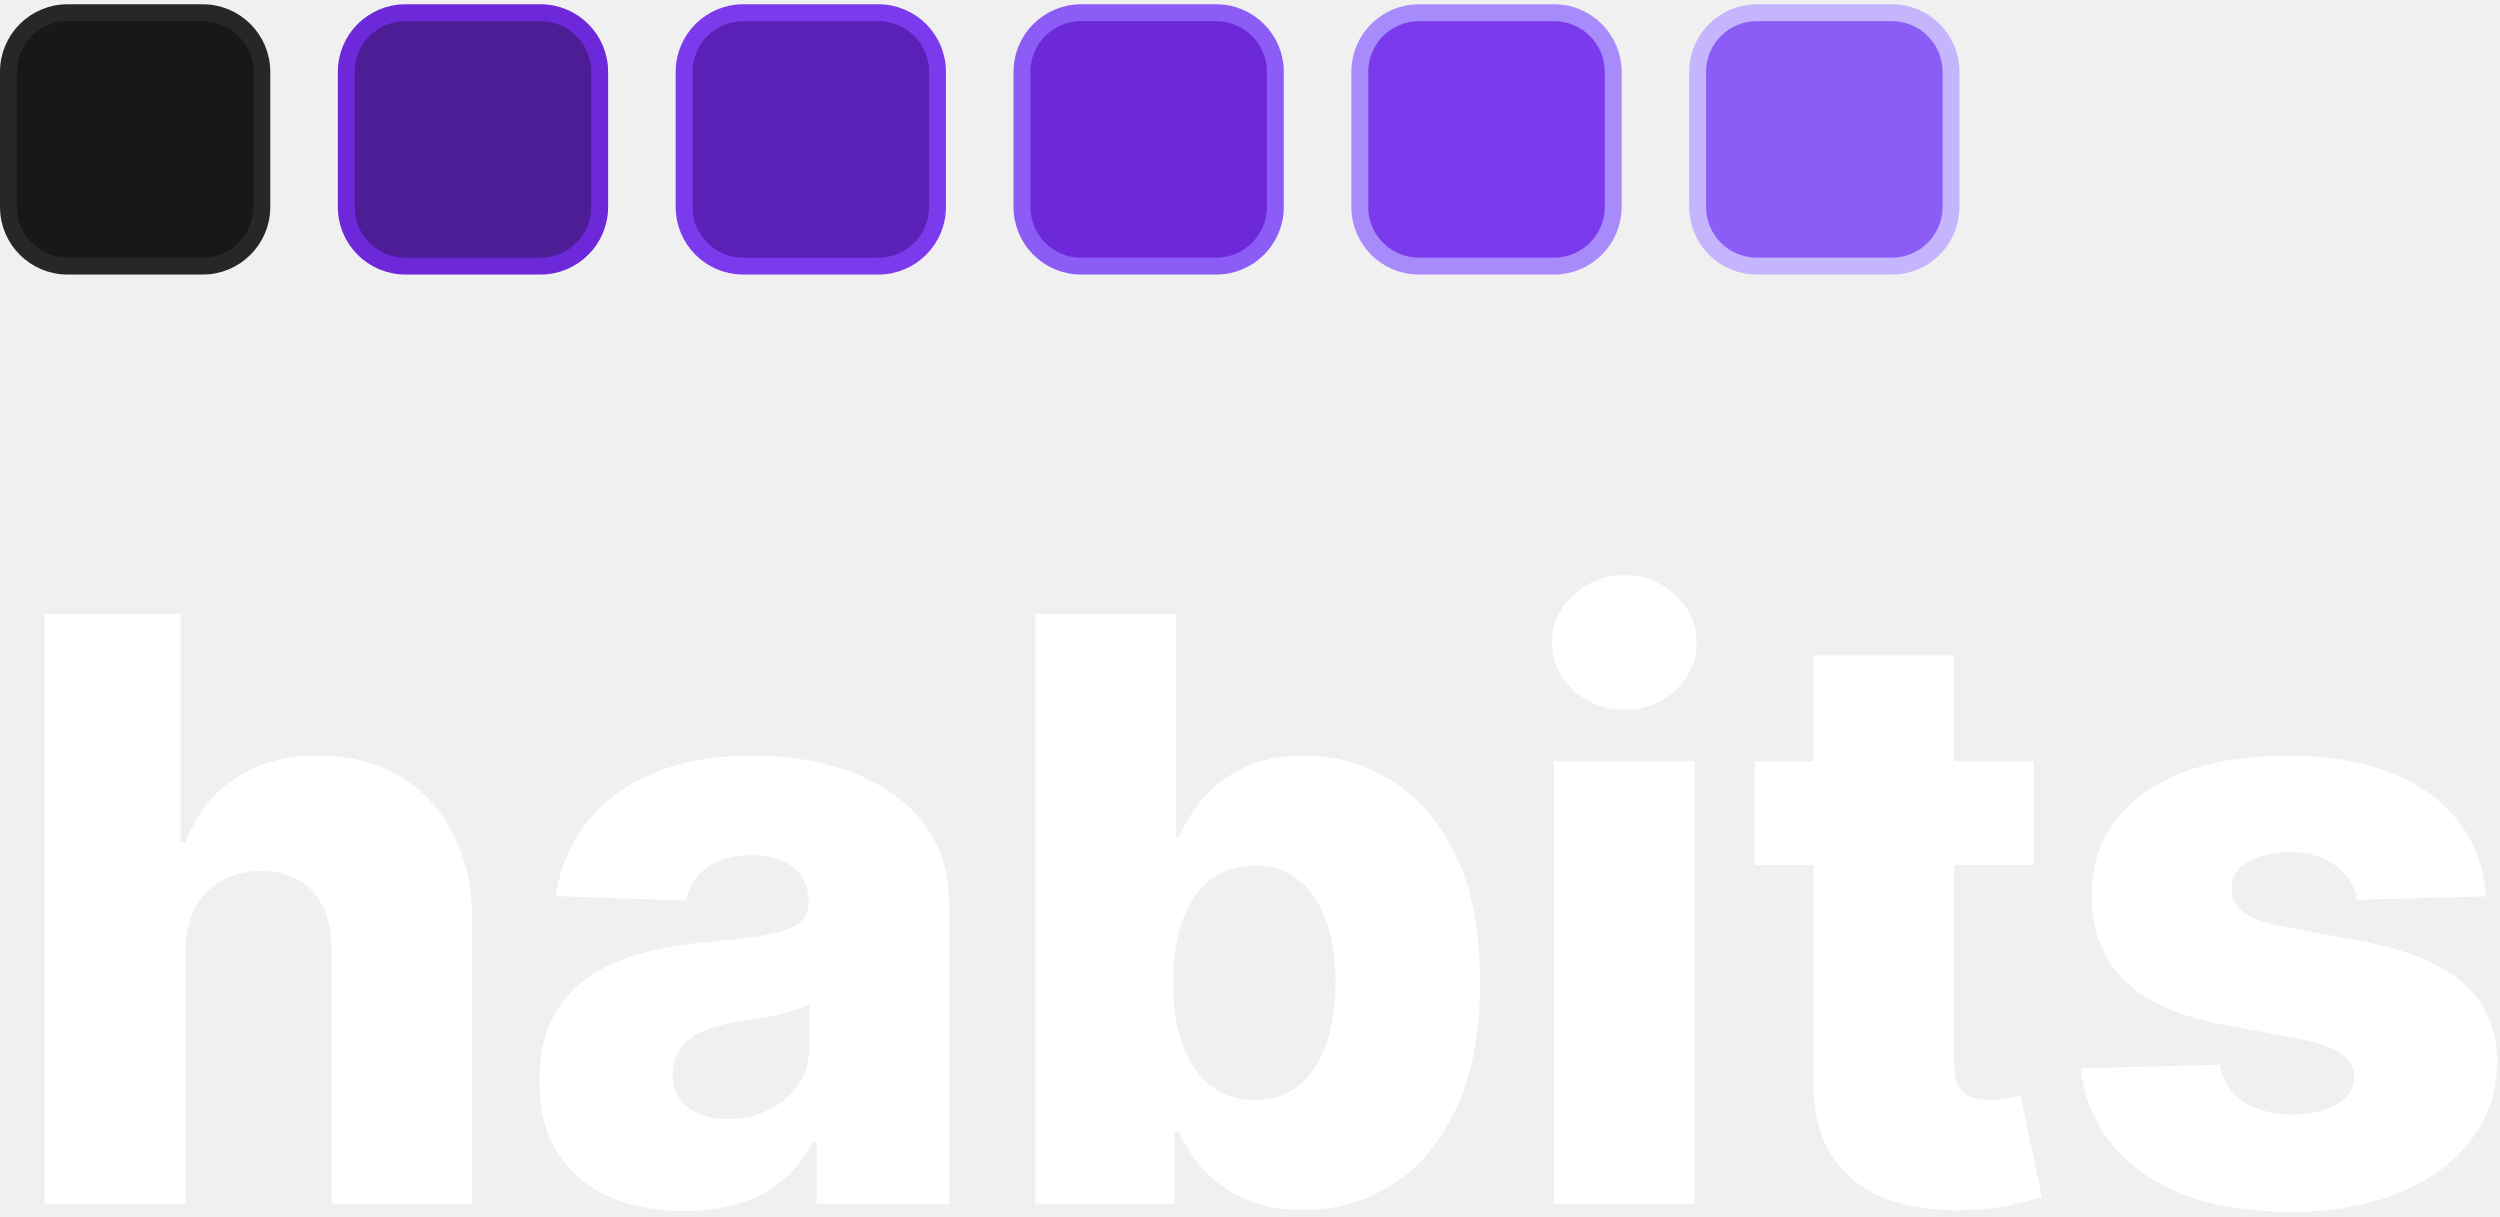
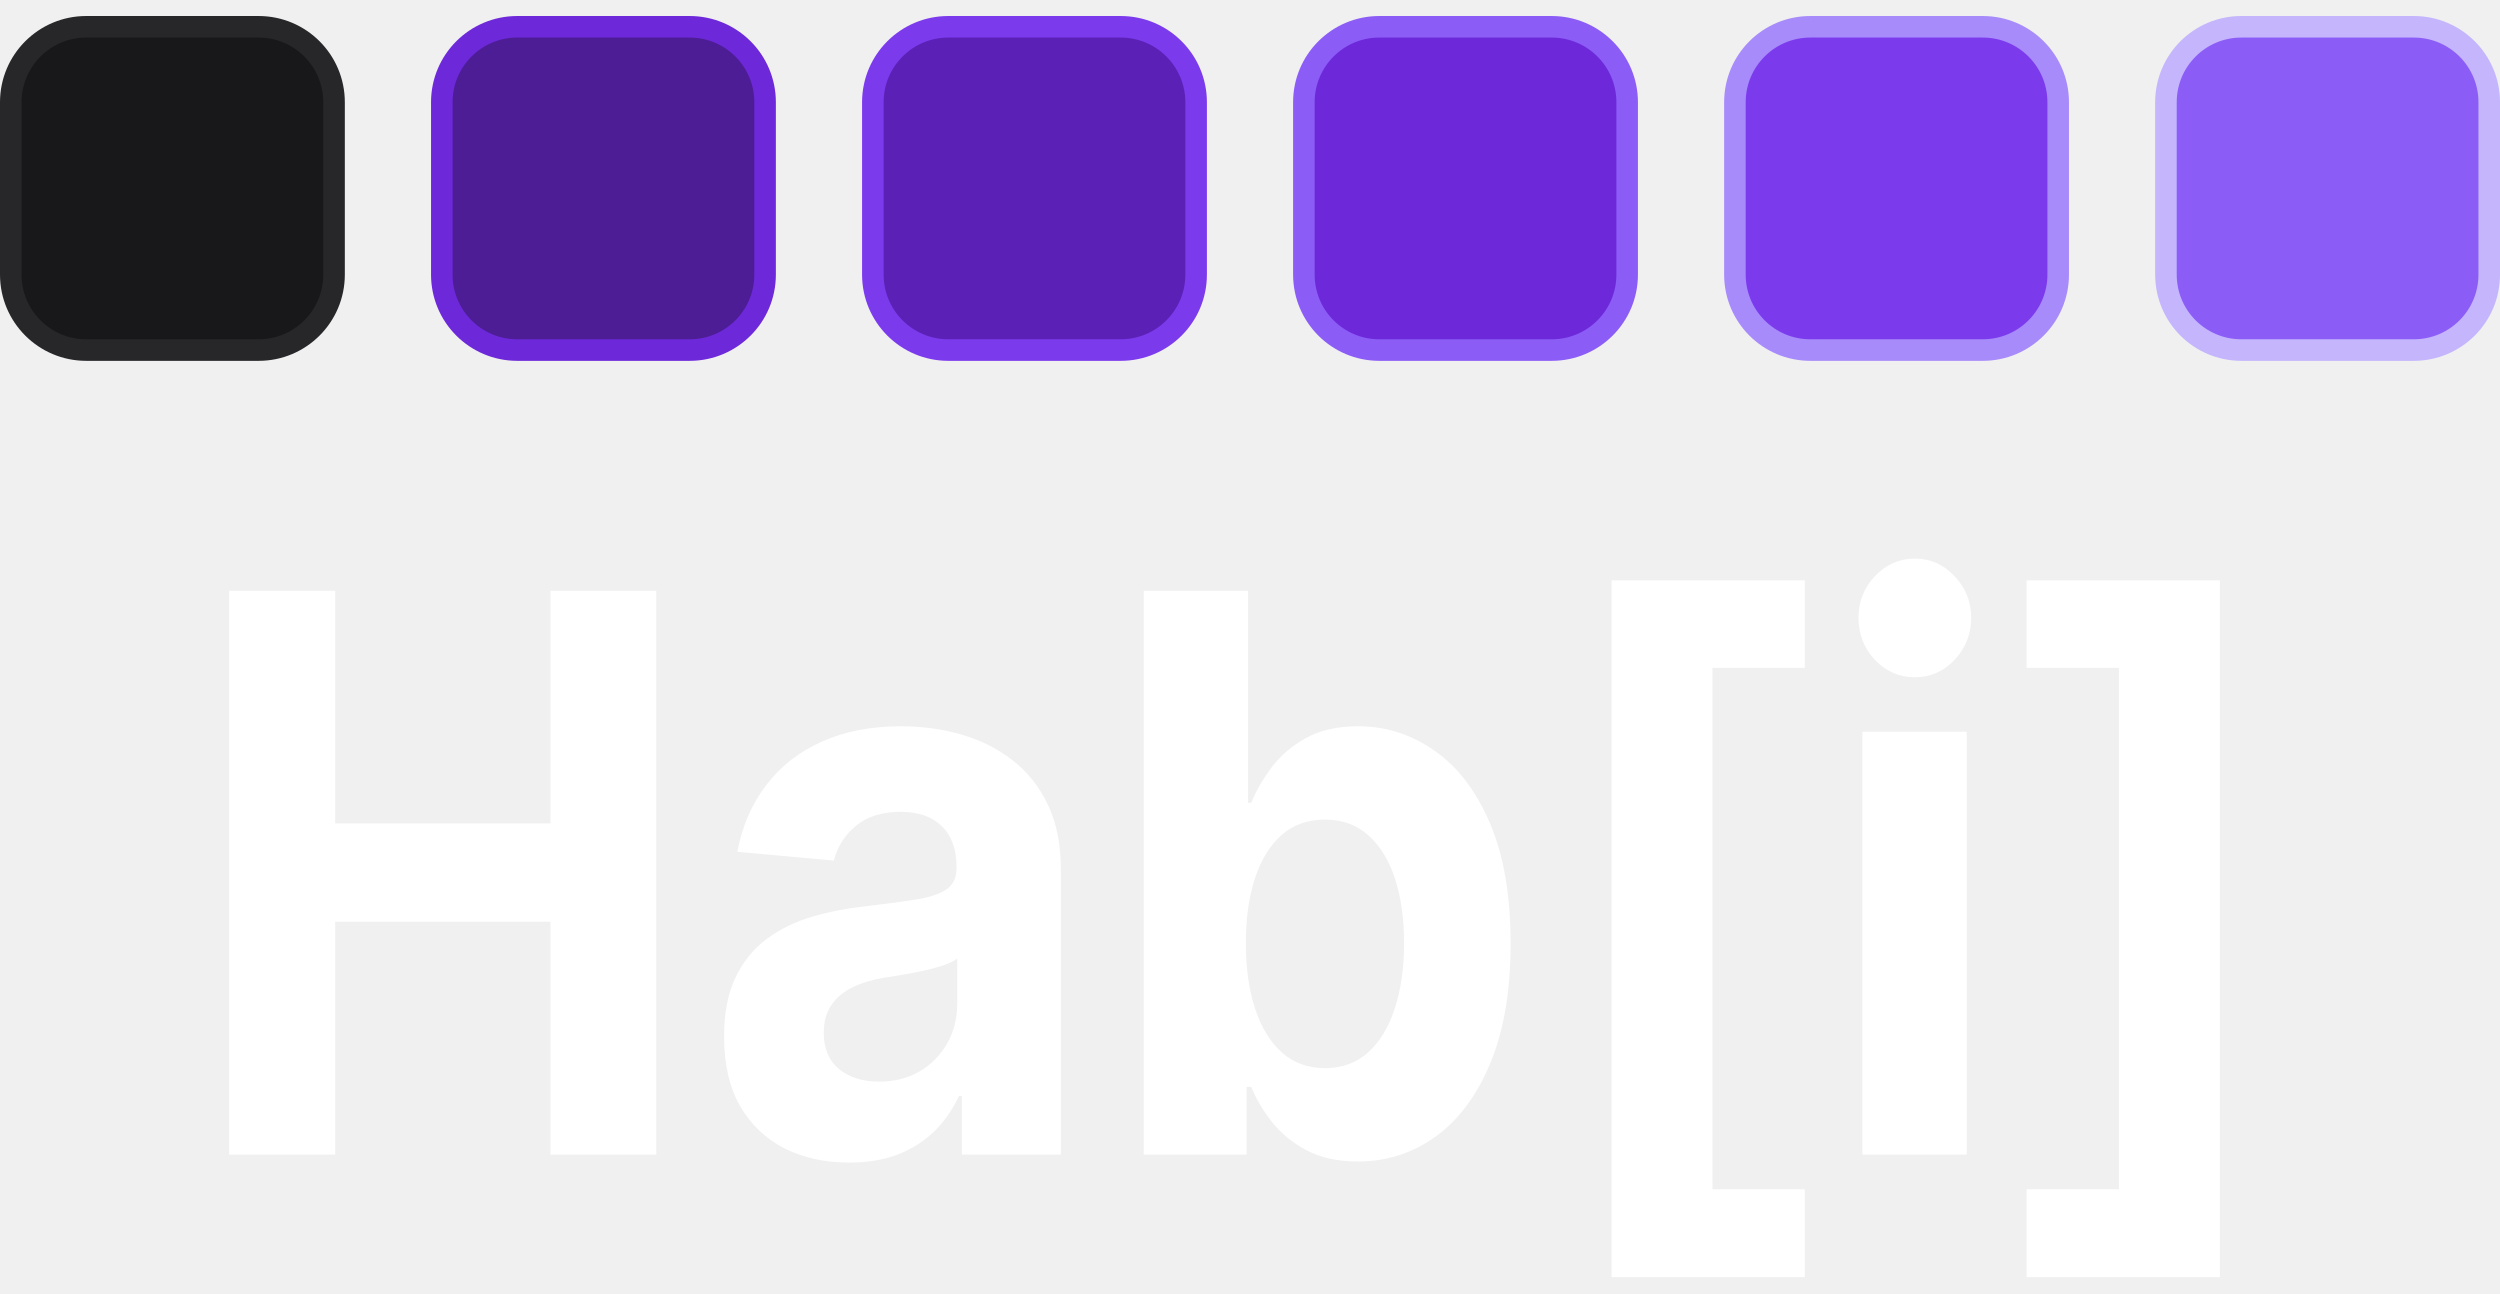
- <svg xmlns="http://www.w3.org/2000/svg" width="148" height="72" viewBox="0 0 148 72" fill="none">
-   <path d="M10.977 56.321V71.253H2.642V36.344H10.704V49.878H10.994C11.585 48.264 12.551 47.003 13.892 46.094C15.244 45.185 16.898 44.73 18.852 44.73C20.693 44.73 22.296 45.139 23.659 45.957C25.023 46.764 26.079 47.906 26.829 49.383C27.591 50.861 27.966 52.588 27.954 54.565V71.253H19.619V56.202C19.631 54.747 19.267 53.611 18.528 52.793C17.79 51.974 16.75 51.565 15.409 51.565C14.534 51.565 13.761 51.758 13.091 52.145C12.432 52.52 11.915 53.06 11.54 53.764C11.176 54.469 10.989 55.321 10.977 56.321Z" fill="white" />
-   <path d="M40.538 71.696C38.868 71.696 37.385 71.418 36.09 70.861C34.805 70.293 33.788 69.44 33.038 68.304C32.3 67.156 31.93 65.719 31.93 63.992C31.93 62.537 32.186 61.31 32.697 60.31C33.209 59.31 33.913 58.497 34.811 57.872C35.709 57.247 36.743 56.776 37.913 56.457C39.084 56.128 40.334 55.906 41.663 55.793C43.152 55.656 44.351 55.514 45.26 55.367C46.169 55.207 46.828 54.986 47.237 54.702C47.658 54.406 47.868 53.992 47.868 53.457V53.372C47.868 52.497 47.567 51.821 46.965 51.344C46.362 50.867 45.55 50.628 44.527 50.628C43.425 50.628 42.538 50.867 41.868 51.344C41.197 51.821 40.771 52.48 40.59 53.321L32.902 53.048C33.129 51.457 33.715 50.037 34.658 48.787C35.612 47.526 36.919 46.537 38.578 45.821C40.249 45.094 42.254 44.73 44.595 44.73C46.266 44.73 47.805 44.929 49.215 45.327C50.624 45.713 51.851 46.281 52.896 47.031C53.942 47.77 54.749 48.679 55.317 49.758C55.896 50.838 56.186 52.071 56.186 53.457V71.253H48.345V67.605H48.141C47.675 68.492 47.078 69.242 46.351 69.855C45.635 70.469 44.788 70.929 43.811 71.236C42.845 71.543 41.754 71.696 40.538 71.696ZM43.112 66.242C44.01 66.242 44.817 66.06 45.533 65.696C46.26 65.332 46.84 64.832 47.271 64.196C47.703 63.548 47.919 62.798 47.919 61.946V59.457C47.68 59.582 47.391 59.696 47.05 59.798C46.72 59.901 46.356 59.997 45.959 60.088C45.561 60.179 45.152 60.258 44.731 60.327C44.311 60.395 43.908 60.457 43.521 60.514C42.737 60.639 42.067 60.832 41.51 61.094C40.965 61.355 40.544 61.696 40.249 62.117C39.965 62.526 39.822 63.014 39.822 63.582C39.822 64.446 40.129 65.105 40.743 65.56C41.368 66.014 42.158 66.242 43.112 66.242Z" fill="white" />
-   <path d="M61.283 71.253V36.344H69.618V49.554H69.788C70.129 48.758 70.612 47.992 71.237 47.253C71.874 46.514 72.68 45.912 73.658 45.446C74.646 44.969 75.828 44.73 77.203 44.73C79.021 44.73 80.72 45.207 82.3 46.162C83.891 47.117 85.175 48.588 86.152 50.577C87.129 52.565 87.618 55.099 87.618 58.179C87.618 61.145 87.146 63.628 86.203 65.628C85.271 67.628 84.01 69.128 82.419 70.128C80.84 71.128 79.084 71.628 77.152 71.628C75.834 71.628 74.692 71.412 73.726 70.98C72.76 70.548 71.947 69.98 71.288 69.276C70.641 68.571 70.141 67.815 69.788 67.008H69.533V71.253H61.283ZM69.447 58.162C69.447 59.571 69.635 60.798 70.01 61.844C70.396 62.889 70.947 63.702 71.663 64.281C72.391 64.849 73.26 65.133 74.271 65.133C75.294 65.133 76.163 64.849 76.879 64.281C77.595 63.702 78.135 62.889 78.499 61.844C78.874 60.798 79.061 59.571 79.061 58.162C79.061 56.753 78.874 55.531 78.499 54.497C78.135 53.463 77.595 52.662 76.879 52.094C76.175 51.526 75.305 51.242 74.271 51.242C73.249 51.242 72.379 51.52 71.663 52.077C70.947 52.633 70.396 53.429 70.01 54.463C69.635 55.497 69.447 56.73 69.447 58.162Z" fill="white" />
-   <path d="M91.986 71.253V45.071H100.321V71.253H91.986ZM96.162 42.02C94.992 42.02 93.986 41.633 93.145 40.861C92.304 40.077 91.883 39.133 91.883 38.031C91.883 36.94 92.304 36.008 93.145 35.236C93.986 34.452 94.992 34.06 96.162 34.06C97.344 34.06 98.349 34.452 99.179 35.236C100.02 36.008 100.44 36.94 100.44 38.031C100.44 39.133 100.02 40.077 99.179 40.861C98.349 41.633 97.344 42.02 96.162 42.02Z" fill="white" />
-   <path d="M120.405 45.071V51.207H103.888V45.071H120.405ZM107.348 38.798H115.683V63.02C115.683 63.531 115.763 63.946 115.922 64.264C116.092 64.571 116.337 64.793 116.655 64.929C116.973 65.054 117.354 65.117 117.797 65.117C118.115 65.117 118.45 65.088 118.803 65.031C119.166 64.963 119.439 64.906 119.621 64.861L120.882 70.878C120.484 70.992 119.922 71.133 119.195 71.304C118.479 71.474 117.621 71.582 116.621 71.628C114.666 71.719 112.99 71.492 111.592 70.946C110.206 70.389 109.143 69.526 108.405 68.355C107.678 67.185 107.325 65.713 107.348 63.94V38.798Z" fill="white" />
-   <path d="M147.188 53.065L139.534 53.27C139.455 52.724 139.239 52.242 138.886 51.821C138.534 51.389 138.074 51.054 137.506 50.815C136.949 50.565 136.301 50.44 135.562 50.44C134.597 50.44 133.773 50.633 133.091 51.02C132.42 51.406 132.091 51.929 132.102 52.588C132.091 53.099 132.295 53.543 132.716 53.918C133.148 54.293 133.915 54.594 135.017 54.821L140.062 55.776C142.676 56.276 144.619 57.105 145.892 58.264C147.176 59.423 147.824 60.957 147.835 62.867C147.824 64.662 147.29 66.224 146.233 67.554C145.188 68.883 143.756 69.918 141.938 70.656C140.119 71.383 138.04 71.747 135.699 71.747C131.96 71.747 129.011 70.98 126.852 69.446C124.705 67.901 123.477 65.832 123.17 63.242L131.403 63.037C131.585 63.992 132.057 64.719 132.818 65.219C133.58 65.719 134.551 65.969 135.733 65.969C136.801 65.969 137.67 65.77 138.341 65.372C139.011 64.974 139.352 64.446 139.364 63.787C139.352 63.196 139.091 62.724 138.58 62.372C138.068 62.008 137.267 61.724 136.176 61.52L131.608 60.651C128.983 60.173 127.028 59.293 125.744 58.008C124.46 56.713 123.824 55.065 123.835 53.065C123.824 51.315 124.29 49.821 125.233 48.582C126.176 47.332 127.517 46.378 129.256 45.719C130.994 45.06 133.045 44.73 135.409 44.73C138.955 44.73 141.75 45.474 143.795 46.963C145.841 48.44 146.972 50.474 147.188 53.065Z" fill="white" />
-   <rect x="0.5" y="0.753" width="15" height="15" rx="3.5" fill="#18181B" stroke="#27272A" />
-   <rect x="20.5" y="0.753" width="15" height="15" rx="3.5" fill="#4C1D95" stroke="#6D28D9" />
-   <rect x="40.5" y="0.753" width="15" height="15" rx="3.5" fill="#5B21B6" stroke="#7C3AED" />
-   <rect x="60.5" y="0.753" width="15" height="15" rx="3.5" fill="#6D28D9" stroke="#8B5CF6" />
-   <rect x="80.5" y="0.753" width="15" height="15" rx="3.5" fill="#7C3AED" stroke="#A78BFA" />
-   <rect x="100.5" y="0.753" width="15" height="15" rx="3.5" fill="#8B5CF6" stroke="#C4B5FD" />
+ <svg xmlns="http://www.w3.org/2000/svg" width="116" height="60" viewBox="0 0 116 60" fill="none">
+   <rect x="0.5" y="1.243" width="15" height="15" rx="3.5" fill="#18181B" stroke="#27272A" />
+   <rect x="20.5" y="1.243" width="15" height="15" rx="3.5" fill="#4C1D95" stroke="#6D28D9" />
+   <rect x="40.5" y="1.243" width="15" height="15" rx="3.5" fill="#5B21B6" stroke="#7C3AED" />
+   <rect x="60.5" y="1.243" width="15" height="15" rx="3.5" fill="#6D28D9" stroke="#8B5CF6" />
+   <rect x="80.5" y="1.243" width="15" height="15" rx="3.5" fill="#7C3AED" stroke="#A78BFA" />
+   <rect x="100.5" y="1.243" width="15" height="15" rx="3.5" fill="#8B5CF6" stroke="#C4B5FD" />
+   <path d="M10.632 53.573V27.413H15.553V38.207H25.541V27.413H30.45V53.573H25.541V42.767H15.553V53.573H10.632Z" fill="white" />
+   <path d="M39.394 53.944C38.28 53.944 37.287 53.727 36.416 53.292C35.545 52.85 34.856 52.198 34.348 51.338C33.848 50.469 33.598 49.388 33.598 48.094C33.598 47.004 33.776 46.088 34.132 45.347C34.488 44.606 34.973 44.01 35.587 43.559C36.2 43.108 36.897 42.767 37.678 42.537C38.465 42.307 39.291 42.145 40.155 42.052C41.17 41.932 41.988 41.822 42.609 41.72C43.231 41.609 43.681 41.447 43.962 41.234C44.242 41.021 44.382 40.706 44.382 40.289V40.212C44.382 39.403 44.155 38.778 43.7 38.335C43.253 37.892 42.617 37.67 41.791 37.67C40.92 37.67 40.227 37.888 39.712 38.322C39.197 38.748 38.856 39.284 38.689 39.931L34.212 39.523C34.439 38.33 34.886 37.3 35.553 36.431C36.219 35.554 37.079 34.882 38.132 34.413C39.193 33.936 40.42 33.698 41.814 33.698C42.784 33.698 43.712 33.826 44.598 34.081C45.492 34.337 46.284 34.733 46.973 35.269C47.67 35.806 48.219 36.495 48.621 37.338C49.022 38.173 49.223 39.173 49.223 40.34V53.573H44.632V50.853H44.496C44.215 51.466 43.84 52.007 43.371 52.475C42.901 52.935 42.337 53.297 41.678 53.561C41.019 53.816 40.257 53.944 39.394 53.944ZM40.78 50.188C41.492 50.188 42.121 50.031 42.666 49.716C43.212 49.392 43.64 48.958 43.95 48.413C44.261 47.868 44.416 47.251 44.416 46.561V44.479C44.265 44.589 44.056 44.692 43.791 44.785C43.534 44.87 43.242 44.951 42.916 45.028C42.59 45.096 42.265 45.16 41.939 45.219C41.613 45.271 41.318 45.318 41.053 45.36C40.484 45.454 39.988 45.603 39.564 45.807C39.14 46.011 38.81 46.288 38.575 46.637C38.34 46.978 38.223 47.404 38.223 47.915C38.223 48.656 38.462 49.222 38.939 49.614C39.424 49.997 40.037 50.188 40.78 50.188Z" fill="white" />
+   <path d="M53.07 53.573V27.413H57.91V37.249H58.058C58.27 36.721 58.577 36.184 58.979 35.639C59.388 35.086 59.918 34.626 60.57 34.26C61.229 33.885 62.047 33.698 63.024 33.698C64.297 33.698 65.471 34.073 66.547 34.822C67.623 35.563 68.483 36.683 69.126 38.181C69.77 39.672 70.092 41.541 70.092 43.789C70.092 45.977 69.778 47.825 69.149 49.333C68.528 50.831 67.679 51.968 66.604 52.743C65.535 53.51 64.338 53.893 63.013 53.893C62.073 53.893 61.274 53.718 60.615 53.369C59.964 53.02 59.429 52.581 59.013 52.053C58.596 51.517 58.278 50.976 58.058 50.431H57.842V53.573H53.07ZM57.808 43.763C57.808 44.93 57.952 45.948 58.24 46.816C58.528 47.685 58.945 48.362 59.49 48.847C60.035 49.324 60.698 49.562 61.479 49.562C62.267 49.562 62.933 49.32 63.479 48.834C64.024 48.34 64.437 47.659 64.717 46.791C65.005 45.914 65.149 44.904 65.149 43.763C65.149 42.631 65.009 41.635 64.729 40.774C64.448 39.914 64.035 39.242 63.49 38.756C62.945 38.271 62.274 38.028 61.479 38.028C60.691 38.028 60.024 38.262 59.479 38.731C58.941 39.199 58.528 39.863 58.24 40.723C57.952 41.583 57.808 42.597 57.808 43.763Z" fill="white" />
+   <path d="M74.777 59.258V26.928H83.743V30.99H79.459V55.183H83.743V59.258H74.777Z" fill="white" />
+   <path d="M86.416 53.573V33.953H91.257V53.573H86.416ZM88.848 31.424C88.128 31.424 87.511 31.156 86.996 30.619C86.488 30.075 86.234 29.423 86.234 28.665C86.234 27.916 86.488 27.273 86.996 26.736C87.511 26.191 88.128 25.919 88.848 25.919C89.568 25.919 90.181 26.191 90.689 26.736C91.204 27.273 91.462 27.916 91.462 28.665C91.462 29.423 91.204 30.075 90.689 30.619C90.181 31.156 89.568 31.424 88.848 31.424Z" fill="white" />
+   <path d="M103.001 26.928V59.258H94.035V55.183H98.32V30.99H94.035V26.928H103.001Z" fill="white" />
</svg>
